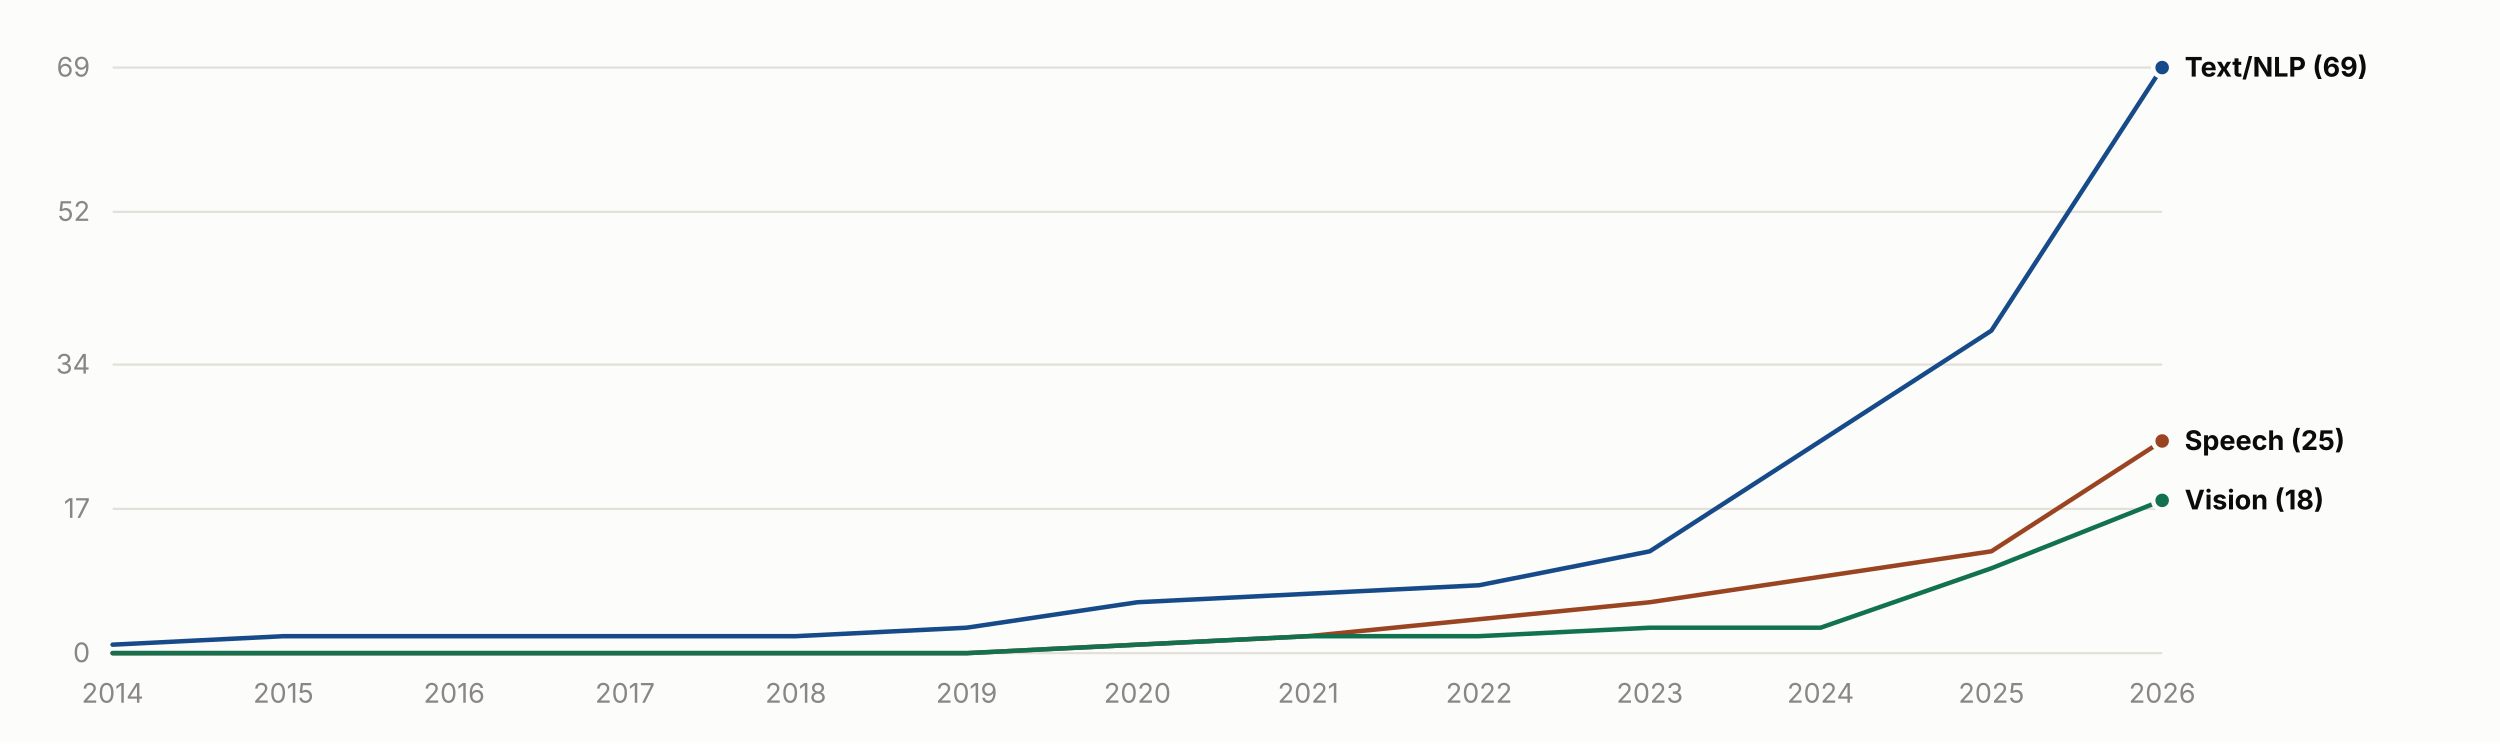
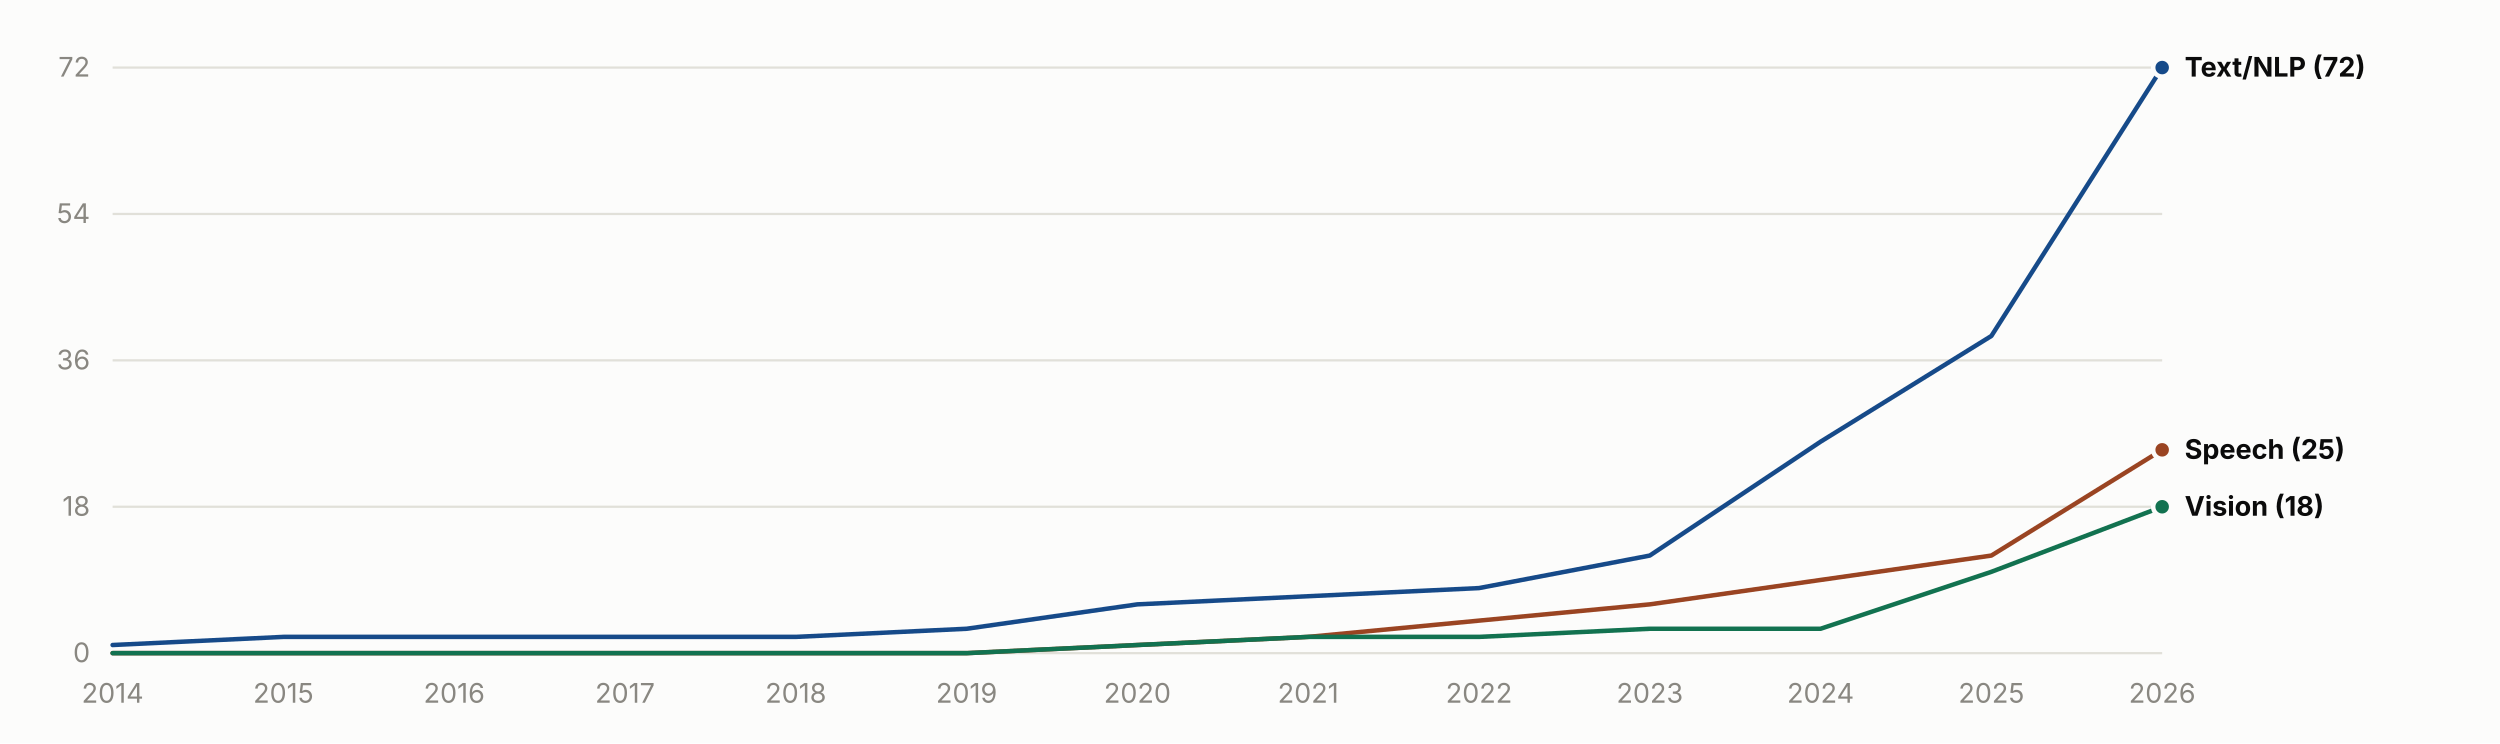
<svg xmlns="http://www.w3.org/2000/svg" width="1110" height="330" viewBox="0 0 1110 330">
  <rect width="1110" height="330" fill="#fcfcfb" />
  <style>text{font-family:"Segoe UI",Inter,Arial,sans-serif;fill:#0b0b0b}.title{font-size:22px;font-weight:700}.sub{font-size:12px;fill:#52514e}.muted{font-size:11px;fill:#898781}.axis{font-size:12px;fill:#898781}.grid{stroke:#e1e0d9;stroke-width:1}.legend{font-size:12px;fill:#52514e}.endlabel{font-size:12px;font-weight:700}</style>
  <line x1="50" y1="290.0" x2="960" y2="290.0" class="grid" />
  <text x="40" y="294.0" text-anchor="end" class="axis">0</text>
-   <line x1="50" y1="225.942" x2="960" y2="225.942" class="grid" />
-   <text x="40" y="229.942" text-anchor="end" class="axis">17</text>
-   <line x1="50" y1="161.884" x2="960" y2="161.884" class="grid" />
-   <text x="40" y="165.884" text-anchor="end" class="axis">34</text>
-   <line x1="50" y1="94.058" x2="960" y2="94.058" class="grid" />
-   <text x="40" y="98.058" text-anchor="end" class="axis">52</text>
+   <line x1="50" y1="225.0" x2="960" y2="225.0" class="grid" />
+   <text x="40" y="229.0" text-anchor="end" class="axis">18</text>
+   <line x1="50" y1="160.0" x2="960" y2="160.0" class="grid" />
+   <text x="40" y="164.0" text-anchor="end" class="axis">36</text>
+   <line x1="50" y1="95.0" x2="960" y2="95.0" class="grid" />
+   <text x="40" y="99.0" text-anchor="end" class="axis">54</text>
  <line x1="50" y1="30.0" x2="960" y2="30.0" class="grid" />
-   <text x="40" y="34.0" text-anchor="end" class="axis">69</text>
+   <text x="40" y="34.0" text-anchor="end" class="axis">72</text>
  <text x="50.0" y="312" text-anchor="middle" class="axis">2014</text>
  <text x="125.833" y="312" text-anchor="middle" class="axis">2015</text>
  <text x="201.667" y="312" text-anchor="middle" class="axis">2016</text>
  <text x="277.5" y="312" text-anchor="middle" class="axis">2017</text>
  <text x="353.333" y="312" text-anchor="middle" class="axis">2018</text>
  <text x="429.167" y="312" text-anchor="middle" class="axis">2019</text>
  <text x="505.0" y="312" text-anchor="middle" class="axis">2020</text>
  <text x="580.833" y="312" text-anchor="middle" class="axis">2021</text>
  <text x="656.667" y="312" text-anchor="middle" class="axis">2022</text>
  <text x="732.5" y="312" text-anchor="middle" class="axis">2023</text>
  <text x="808.333" y="312" text-anchor="middle" class="axis">2024</text>
  <text x="884.167" y="312" text-anchor="middle" class="axis">2025</text>
  <text x="960.0" y="312" text-anchor="middle" class="axis">2026</text>
-   <polyline points="50.0,286.232 125.833,282.464 201.667,282.464 277.5,282.464 353.333,282.464 429.167,278.696 505.0,267.391 580.833,263.623 656.667,259.855 732.5,244.783 808.333,195.797 884.167,146.812 960.0,30.0" fill="none" stroke="#164a89" stroke-width="2" stroke-linejoin="round" stroke-linecap="round" />
+   <polyline points="50.0,286.389 125.833,282.778 201.667,282.778 277.5,282.778 353.333,282.778 429.167,279.167 505.0,268.333 580.833,264.722 656.667,261.111 732.5,246.667 808.333,196.111 884.167,149.167 960.0,30.0" fill="none" stroke="#164a89" stroke-width="2" stroke-linejoin="round" stroke-linecap="round" />
  <circle cx="960.0" cy="30.0" r="4" fill="#164a89" stroke="#fcfcfb" stroke-width="2" />
-   <text x="970.0" y="34.0" class="endlabel" fill="#164a89">Text/NLP (69)</text>
-   <polyline points="50.0,290.0 125.833,290.0 201.667,290.0 277.5,290.0 353.333,290.0 429.167,290.0 505.0,286.232 580.833,282.464 656.667,274.928 732.5,267.391 808.333,256.087 884.167,244.783 960.0,195.797" fill="none" stroke="#9a4422" stroke-width="2" stroke-linejoin="round" stroke-linecap="round" />
-   <circle cx="960.0" cy="195.797" r="4" fill="#9a4422" stroke="#fcfcfb" stroke-width="2" />
-   <text x="970.0" y="199.797" class="endlabel" fill="#9a4422">Speech (25)</text>
-   <polyline points="50.0,290.0 125.833,290.0 201.667,290.0 277.5,290.0 353.333,290.0 429.167,290.0 505.0,286.232 580.833,282.464 656.667,282.464 732.5,278.696 808.333,278.696 884.167,252.319 960.0,222.174" fill="none" stroke="#127250" stroke-width="2" stroke-linejoin="round" stroke-linecap="round" />
-   <circle cx="960.0" cy="222.174" r="4" fill="#127250" stroke="#fcfcfb" stroke-width="2" />
-   <text x="970.0" y="226.174" class="endlabel" fill="#127250">Vision (18)</text>
+   <text x="970.0" y="34.0" class="endlabel" fill="#164a89">Text/NLP (72)</text>
+   <polyline points="50.0,290.0 125.833,290.0 201.667,290.0 277.5,290.0 353.333,290.0 429.167,290.0 505.0,286.389 580.833,282.778 656.667,275.556 732.5,268.333 808.333,257.5 884.167,246.667 960.0,199.722" fill="none" stroke="#9a4422" stroke-width="2" stroke-linejoin="round" stroke-linecap="round" />
+   <circle cx="960.0" cy="199.722" r="4" fill="#9a4422" stroke="#fcfcfb" stroke-width="2" />
+   <text x="970.0" y="203.722" class="endlabel" fill="#9a4422">Speech (25)</text>
+   <polyline points="50.0,290.0 125.833,290.0 201.667,290.0 277.5,290.0 353.333,290.0 429.167,290.0 505.0,286.389 580.833,282.778 656.667,282.778 732.5,279.167 808.333,279.167 884.167,253.889 960.0,225.0" fill="none" stroke="#127250" stroke-width="2" stroke-linejoin="round" stroke-linecap="round" />
+   <circle cx="960.0" cy="225.0" r="4" fill="#127250" stroke="#fcfcfb" stroke-width="2" />
+   <text x="970.0" y="229.0" class="endlabel" fill="#127250">Vision (18)</text>
</svg>
